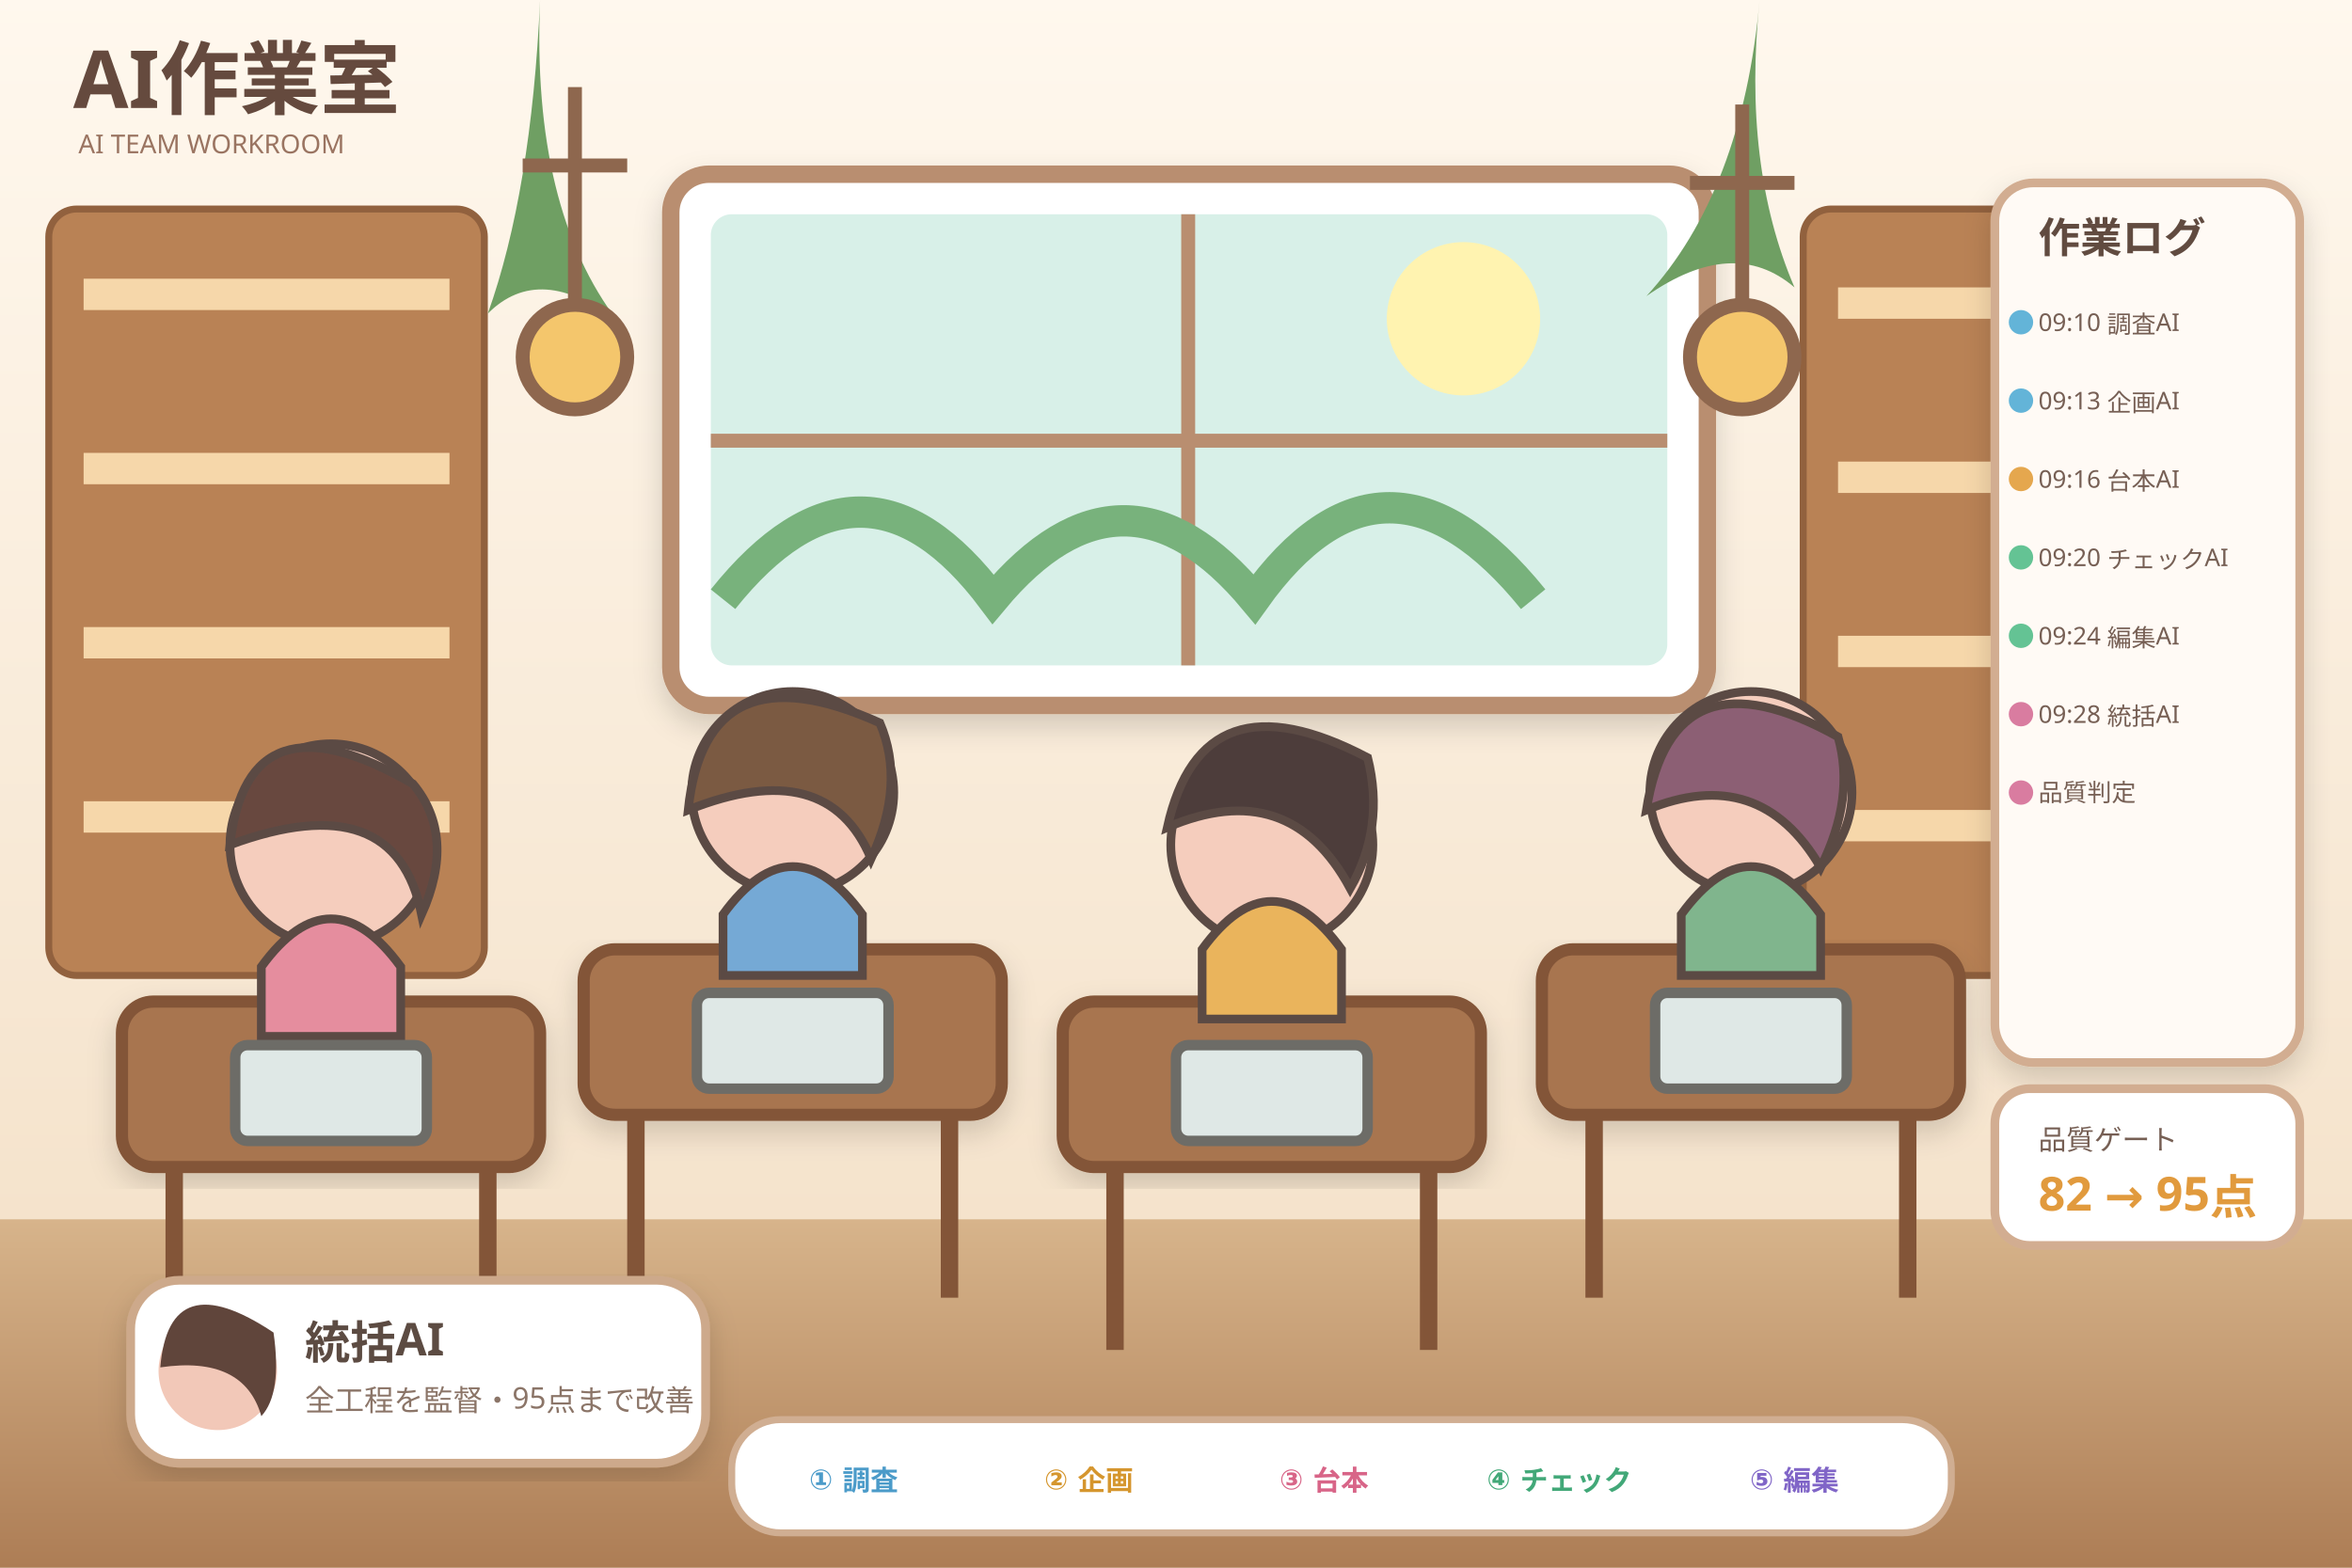
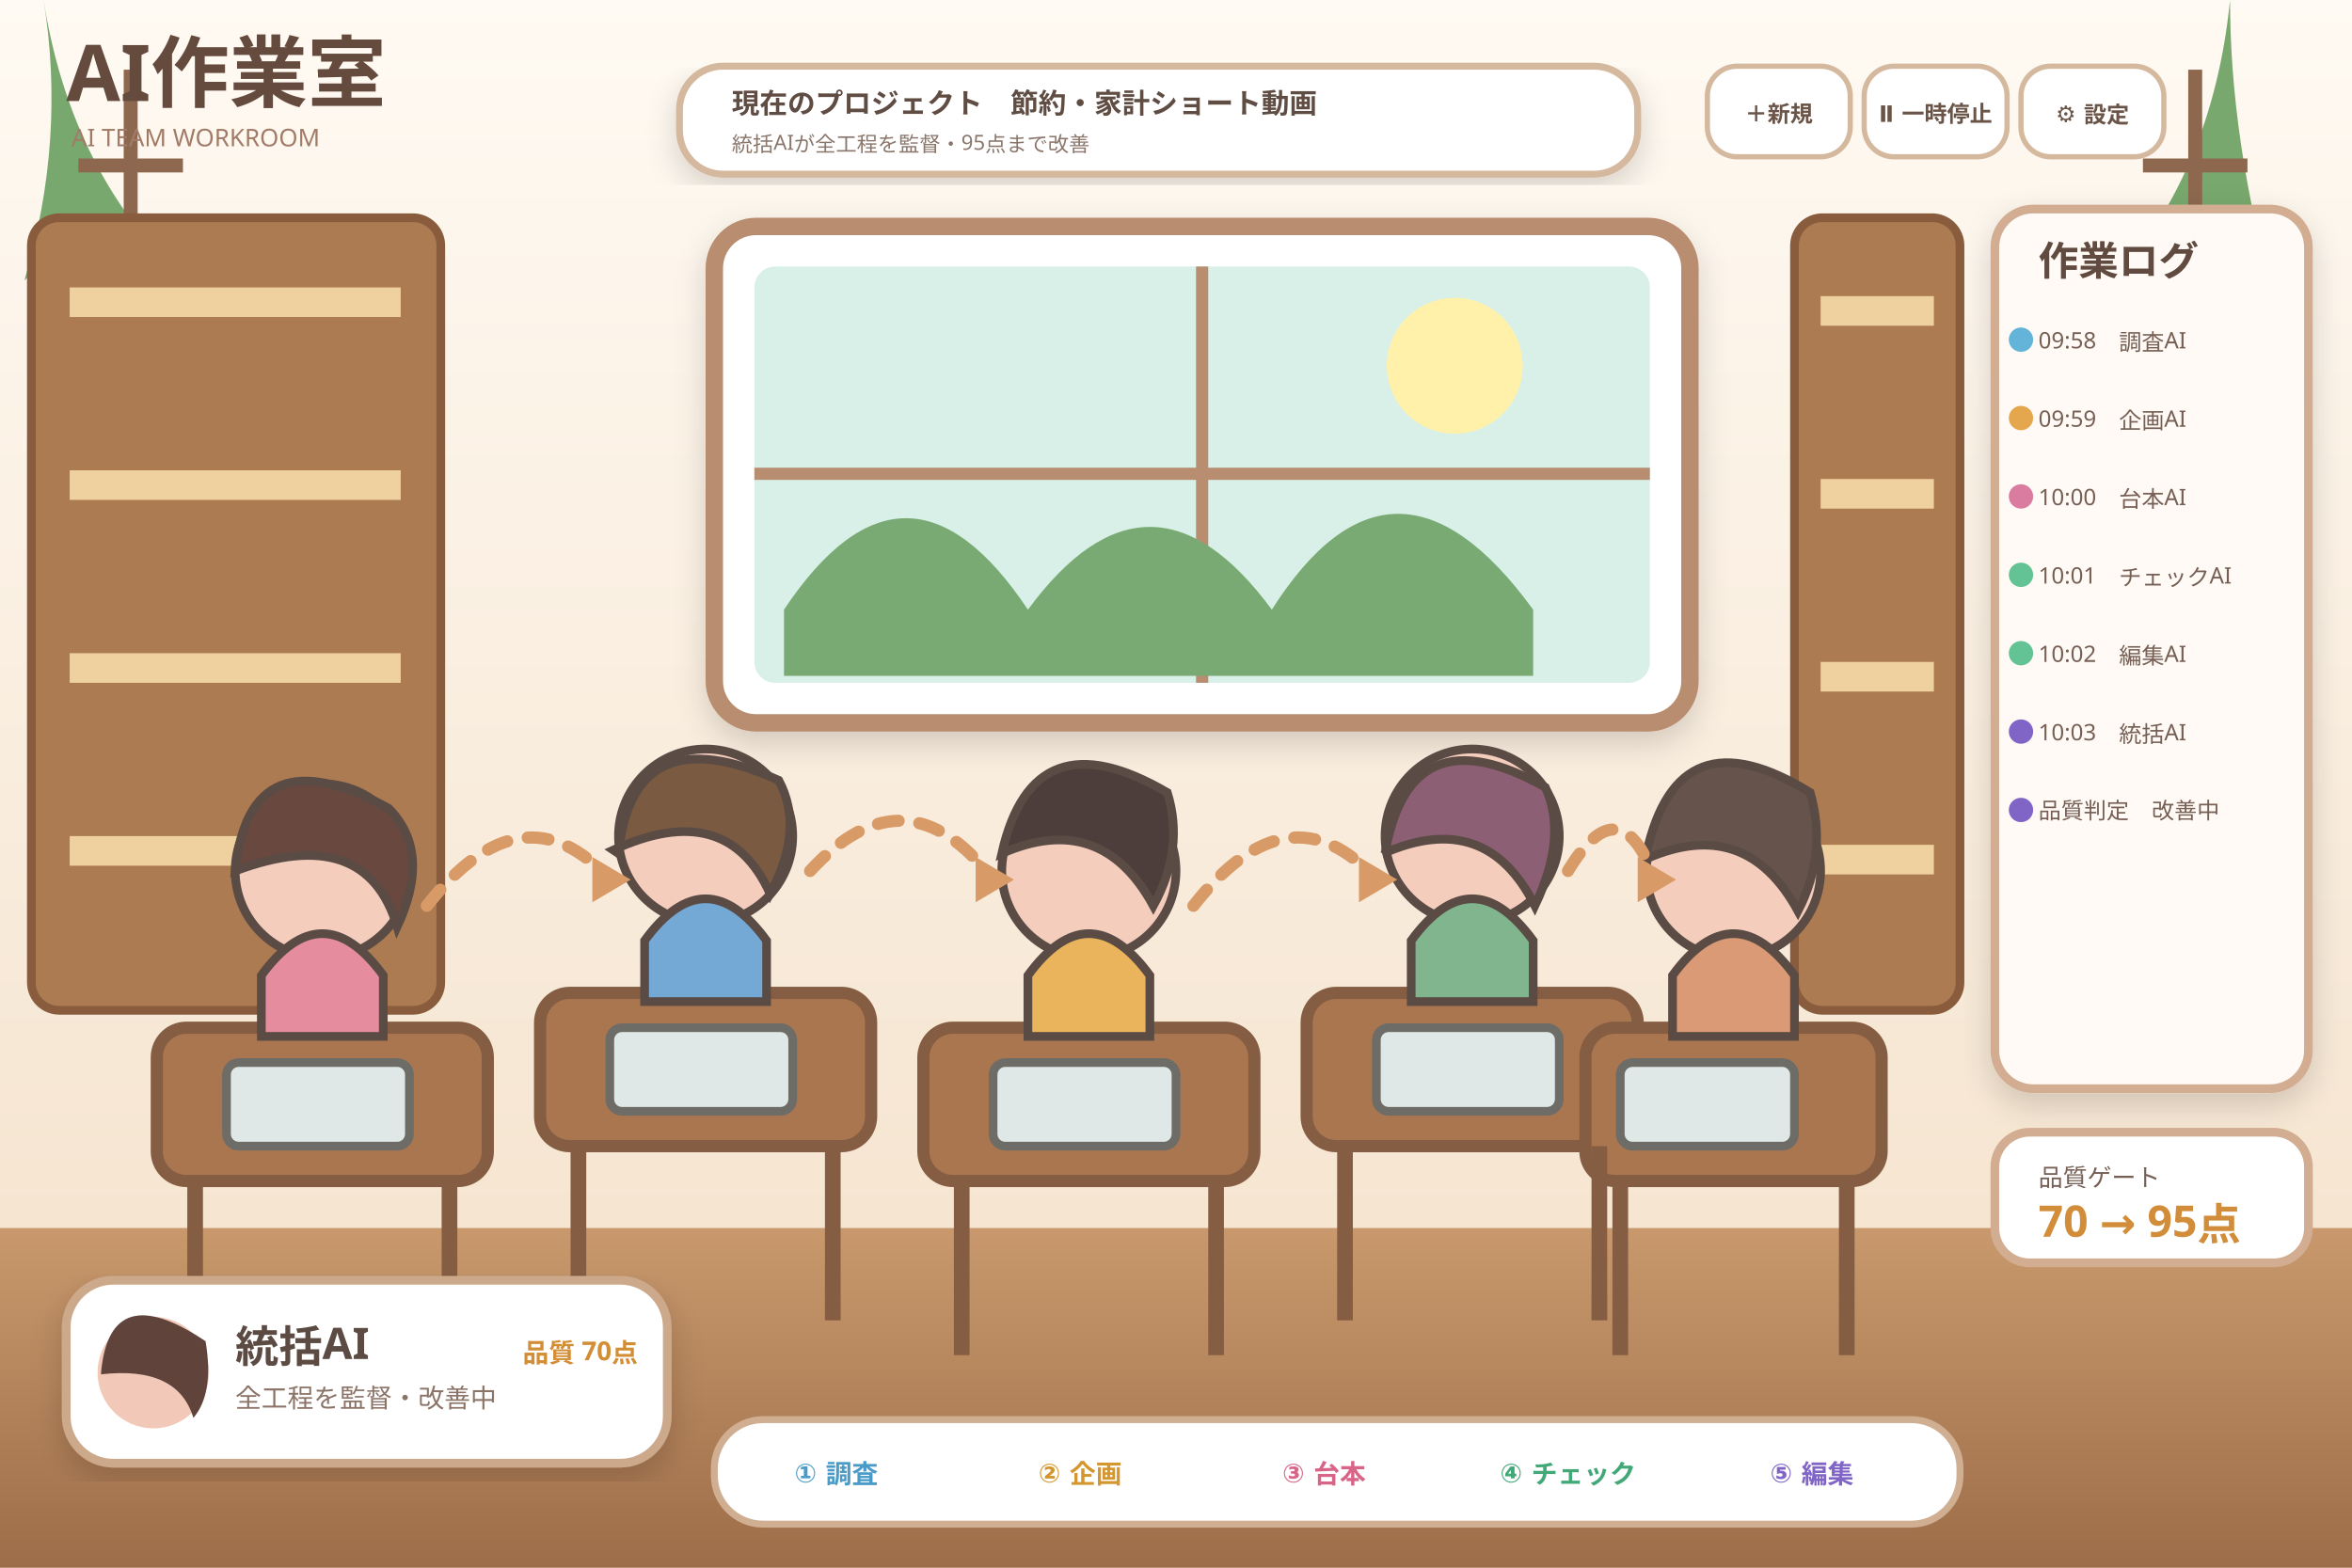
<svg xmlns="http://www.w3.org/2000/svg" viewBox="0 0 1350 900">
  <defs>
-     <linearGradient id="w" x2="0" y2="1">
-       <stop stop-color="#fff8ee" />
-       <stop offset="1" stop-color="#f2ddc2" />
+     <linearGradient id="bg" x2="0" y2="1">
+       <stop stop-color="#fffaf3" />
+       <stop offset="1" stop-color="#f3dfc7" />
    </linearGradient>
-     <linearGradient id="f" x2="0" y2="1">
-       <stop stop-color="#d7b48b" />
-       <stop offset="1" stop-color="#ad7d55" />
+     <linearGradient id="wood" x2="0" y2="1">
+       <stop stop-color="#c9996d" />
+       <stop offset="1" stop-color="#9d6d49" />
    </linearGradient>
-     <filter id="s">
-       <feDropShadow dx="0" dy="7" stdDeviation="8" flood-opacity=".16" />
+     <filter id="shadow">
+       <feDropShadow dx="0" dy="7" stdDeviation="9" flood-opacity=".16" />
    </filter>
  </defs>
-   <rect width="1350" height="900" fill="url(#w)" />
-   <rect y="700" width="1350" height="200" fill="url(#f)" />
-   <text x="42" y="62" font-family="sans-serif" font-size="46" font-weight="900" fill="#654a3e">AI作業室</text>
-   <text x="45" y="88" font-family="sans-serif" font-size="15" fill="#9a7461">AI TEAM WORKROOM</text>
-   <rect x="385" y="100" width="595" height="305" rx="22" fill="#fff" stroke="#b98e70" stroke-width="10" filter="url(#s)" />
-   <rect x="408" y="123" width="549" height="259" rx="12" fill="#d8f0e8" />
-   <path d="M682 123v259M408 253h549" stroke="#b98e70" stroke-width="8" />
-   <circle cx="840" cy="183" r="44" fill="#fff3b0" />
-   <path d="M415 344q80-100 155 0 75-90 150 0 75-105 160 0" fill="none" stroke="#78b27c" stroke-width="18" />
-   <g fill="#b98255" stroke="#91613e" stroke-width="4">
-     <rect x="28" y="120" width="250" height="440" rx="16" />
-     <rect x="1035" y="120" width="285" height="440" rx="16" />
+   <rect width="1350" height="900" fill="url(#bg)" />
+   <rect y="705" width="1350" height="195" fill="url(#wood)" />
+   <g fill="#78a86d">
+     <path d="M25 0q15 95 75 155-50-28-86 6Q38 80 25 0z" />
+     <path d="M1280 0q-10 100-70 165 55-35 95 5-25-90-25-170z" />
  </g>
-   <g fill="#f6d7aa">
-     <path d="M48 160h210v18H48zm0 100h210v18H48zm0 100h210v18H48zm0 100h210v18H48zM1055 165h245v18h-245zm0 100h245v18h-245zm0 100h245v18h-245zm0 100h245v18h-245z" />
+   <g stroke="#8d684f" stroke-width="8" fill="#f3c96f">
+     <path d="M75 40v145M45 95h60" />
+     <circle cx="75" cy="210" r="29" />
+     <path d="M1260 40v145M1230 95h60" />
+     <circle cx="1260" cy="210" r="29" />
  </g>
-   <g fill="#6f9f63">
-     <path d="M310 0q-5 120 45 185-45-35-75-5 25-70 30-180z" />
-     <path d="M1010 0q-10 110-65 170 50-35 85-5-30-70-20-165z" />
+   <text x="38" y="58" font-family="sans-serif" font-size="45" font-weight="900" fill="#654a3e">AI作業室</text>
+   <text x="41" y="84" font-family="sans-serif" font-size="14" fill="#a17b67">AI TEAM WORKROOM</text>
+   <rect x="390" y="38" width="550" height="62" rx="25" fill="#fff" stroke="#d5b99f" stroke-width="4" filter="url(#shadow)" />
+   <text x="420" y="65" font-family="sans-serif" font-size="16" font-weight="800" fill="#5f4c42">現在のプロジェクト　節約・家計ショート動画</text>
+   <text x="420" y="87" font-family="sans-serif" font-size="12" fill="#8a766b">統括AIが全工程を監督・95点まで改善</text>
+   <g font-family="sans-serif" font-size="13" font-weight="800">
+     <rect x="980" y="38" width="82" height="52" rx="17" fill="#fff" stroke="#d5b99f" stroke-width="3" />
+     <text x="1021" y="70" text-anchor="middle" fill="#6a5447">＋新規</text>
+     <rect x="1070" y="38" width="82" height="52" rx="17" fill="#fff" stroke="#d5b99f" stroke-width="3" />
+     <text x="1111" y="70" text-anchor="middle" fill="#6a5447">Ⅱ 一時停止</text>
+     <rect x="1160" y="38" width="82" height="52" rx="17" fill="#fff" stroke="#d5b99f" stroke-width="3" />
+     <text x="1201" y="70" text-anchor="middle" fill="#6a5447">⚙ 設定</text>
  </g>
-   <g stroke="#8e674e" stroke-width="8" fill="#f4c66c">
-     <path d="M330 50v130M300 95h60" />
-     <circle cx="330" cy="205" r="30" />
-     <path d="M1000 60v120M970 105h60" />
-     <circle cx="1000" cy="205" r="30" />
+   <rect x="410" y="130" width="560" height="285" rx="24" fill="#fff" stroke="#b98e70" stroke-width="10" filter="url(#shadow)" />
+   <rect x="433" y="153" width="514" height="239" rx="12" fill="#d8f0e8" />
+   <path d="M690 153v239M433 272h514" stroke="#b98e70" stroke-width="7" />
+   <circle cx="835" cy="210" r="39" fill="#fff1aa" />
+   <g fill="#79aa73">
+     <path d="M450 350q70-105 140 0 70-95 140 0 70-110 150 0v38H450z" />
  </g>
-   <g fill="#a8754f" stroke="#835538" stroke-width="7" filter="url(#s)">
-     <rect x="70" y="575" width="240" height="95" rx="18" />
-     <rect x="335" y="545" width="240" height="95" rx="18" />
-     <rect x="610" y="575" width="240" height="95" rx="18" />
-     <rect x="885" y="545" width="240" height="95" rx="18" />
+   <g fill="#ad7b52" stroke="#8a5c3e" stroke-width="5">
+     <rect x="18" y="125" width="235" height="455" rx="16" />
+     <rect x="1030" y="125" width="95" height="455" rx="16" />
  </g>
-   <g stroke="#835538" stroke-width="10">
-     <path d="M100 670v105M280 670v105M365 640v105M545 640v105M640 670v105M820 670v105M915 640v105M1095 640v105" />
+   <g fill="#efd09f">
+     <path d="M40 165h190v17H40zm0 105h190v17H40zm0 105h190v17H40zm0 105h190v17H40M1045 170h65v17h-65zm0 105h65v17h-65zm0 105h65v17h-65zm0 105h65v17h-65z" />
  </g>
-   <g stroke="#5b4a44" stroke-width="5">
-     <circle cx="190" cy="485" r="58" fill="#f5cdbd" />
-     <path d="M132 485q10-90 105-35 25 30 5 75-15-75-110-40z" fill="#68483f" />
-     <path d="M150 555q40-55 80 0v40h-80z" fill="#e58d9e" />
-     <circle cx="455" cy="455" r="58" fill="#f5cdbd" />
-     <path d="M395 465q10-95 110-50 15 35-5 78-25-60-105-28z" fill="#7b5a42" />
-     <path d="M415 525q40-55 80 0v35h-80z" fill="#75a9d5" />
-     <circle cx="730" cy="485" r="58" fill="#f5cdbd" />
-     <path d="M670 475q20-90 115-40 10 40-10 75-35-65-105-35z" fill="#4d3d3b" />
-     <path d="M690 545q40-55 80 0v40h-80z" fill="#eab45c" />
-     <circle cx="1005" cy="455" r="58" fill="#f5cdbd" />
-     <path d="M945 465q15-95 110-42 10 35-10 75-35-60-100-33z" fill="#8c5f74" />
-     <path d="M965 525q40-55 80 0v35h-80z" fill="#80b58d" />
+   <g stroke="#855d43" stroke-width="7" fill="#aa7650">
+     <rect x="90" y="590" width="190" height="88" rx="17" />
+     <rect x="310" y="570" width="190" height="88" rx="17" />
+     <rect x="530" y="590" width="190" height="88" rx="17" />
+     <rect x="750" y="570" width="190" height="88" rx="17" />
+     <rect x="910" y="590" width="170" height="88" rx="17" />
  </g>
-   <g fill="#dfe8e6" stroke="#6d6c67" stroke-width="6">
-     <rect x="135" y="600" width="110" height="55" rx="7" />
-     <rect x="400" y="570" width="110" height="55" rx="7" />
-     <rect x="675" y="600" width="110" height="55" rx="7" />
-     <rect x="950" y="570" width="110" height="55" rx="7" />
+   <g stroke="#855d43" stroke-width="9">
+     <path d="M112 678v100M258 678v100M332 658v100M478 658v100M552 678v100M698 678v100M772 658v100M918 658v100M930 678v100M1060 678v100" />
  </g>
-   <g filter="url(#s)">
-     <rect x="75" y="735" width="330" height="105" rx="28" fill="#fff" stroke="#cda98b" stroke-width="5" />
-     <circle cx="125" cy="787" r="34" fill="#f2c8b8" />
-     <path d="M92 785q5-60 65-20 5 35-7 48-10-35-58-28z" fill="#60443b" />
-     <text x="175" y="780" font-family="sans-serif" font-size="26" font-weight="800" fill="#5c4b42">統括AI</text>
-     <text x="175" y="810" font-family="sans-serif" font-size="17" fill="#8b7467">全工程を監督・95点まで改善</text>
+   <g stroke="#5a4b45" stroke-width="5">
+     <circle cx="185" cy="500" r="50" fill="#f4cdbd" />
+     <path d="M135 500q8-80 88-36 25 25 5 68-18-60-93-32z" fill="#68483f" />
+     <path d="M150 560q35-48 70 0v35h-70z" fill="#e58d9e" />
+     <circle cx="405" cy="480" r="50" fill="#f4cdbd" />
+     <path d="M355 490q8-80 92-42 15 28-5 65-25-55-90-25z" fill="#7b5a42" />
+     <path d="M370 540q35-48 70 0v35h-70z" fill="#75a9d5" />
+     <circle cx="625" cy="500" r="50" fill="#f4cdbd" />
+     <path d="M575 490q18-80 95-35 10 32-8 65-30-55-87-30z" fill="#4d3d3b" />
+     <path d="M590 560q35-48 70 0v35h-70z" fill="#eab45c" />
+     <circle cx="845" cy="480" r="50" fill="#f4cdbd" />
+     <path d="M795 490q14-82 92-38 13 28-6 68-28-56-87-30z" fill="#8c5f74" />
+     <path d="M810 540q35-48 70 0v35h-70z" fill="#80b58d" />
+     <circle cx="995" cy="500" r="50" fill="#f4cdbd" />
+     <path d="M945 490q18-82 94-35 10 35-7 68-30-55-87-30z" fill="#66544c" />
+     <path d="M960 560q35-48 70 0v35h-70z" fill="#d99a75" />
  </g>
-   <rect x="1145" y="105" width="175" height="505" rx="22" fill="#fffaf5" stroke="#d2ad91" stroke-width="5" filter="url(#s)" />
-   <text x="1170" y="145" font-family="sans-serif" font-size="24" font-weight="800" fill="#614b40">作業ログ</text>
-   <g font-family="sans-serif" font-size="14" fill="#765f54">
-     <text x="1170" y="190">09:10 調査AI</text>
-     <text x="1170" y="235">09:13 企画AI</text>
-     <text x="1170" y="280">09:16 台本AI</text>
-     <text x="1170" y="325">09:20 チェックAI</text>
-     <text x="1170" y="370">09:24 編集AI</text>
-     <text x="1170" y="415">09:28 統括AI</text>
-     <text x="1170" y="460">品質判定</text>
+   <g fill="#dfe8e6" stroke="#6d6c67" stroke-width="5">
+     <rect x="130" y="610" width="105" height="48" rx="7" />
+     <rect x="350" y="590" width="105" height="48" rx="7" />
+     <rect x="570" y="610" width="105" height="48" rx="7" />
+     <rect x="790" y="590" width="105" height="48" rx="7" />
+     <rect x="930" y="610" width="100" height="48" rx="7" />
+   </g>
+   <g fill="none" stroke="#d89b67" stroke-width="7" stroke-linecap="round" stroke-dasharray="12 12">
+     <path d="M245 520Q300 450 350 505" />
+     <path d="M465 500Q520 440 570 505" />
+     <path d="M685 520Q740 450 790 505" />
+     <path d="M900 500Q930 450 950 505" />
+   </g>
+   <g fill="#d89b67">
+     <path d="M340 492l22 13-22 13z" />
+     <path d="M560 492l22 13-22 13z" />
+     <path d="M780 492l22 13-22 13z" />
+     <path d="M940 492l22 13-22 13z" />
+   </g>
+   <rect x="38" y="735" width="345" height="105" rx="27" fill="#fff" stroke="#cda98b" stroke-width="5" filter="url(#shadow)" />
+   <circle cx="88" cy="788" r="32" fill="#f2c8b8" />
+   <path d="M58 788q5-55 60-18 5 30-7 44-9-30-53-25z" fill="#60443b" />
+   <text x="135" y="782" font-family="sans-serif" font-size="25" font-weight="800" fill="#5c4b42">統括AI</text>
+   <text x="135" y="808" font-family="sans-serif" font-size="15" fill="#8b7467">全工程を監督・改善中</text>
+   <text x="300" y="782" font-family="sans-serif" font-size="15" font-weight="800" fill="#d28d35">品質 70点</text>
+   <rect x="1145" y="120" width="180" height="505" rx="22" fill="#fffaf5" stroke="#d2ad91" stroke-width="5" filter="url(#shadow)" />
+   <text x="1170" y="158" font-family="sans-serif" font-size="23" font-weight="800" fill="#614b40">作業ログ</text>
+   <g font-family="sans-serif" font-size="13" fill="#765f54">
+     <text x="1170" y="200">09:58　調査AI</text>
+     <text x="1170" y="245">09:59　企画AI</text>
+     <text x="1170" y="290">10:00　台本AI</text>
+     <text x="1170" y="335">10:01　チェックAI</text>
+     <text x="1170" y="380">10:02　編集AI</text>
+     <text x="1170" y="425">10:03　統括AI</text>
+     <text x="1170" y="470">品質判定　改善中</text>
  </g>
  <g fill="#63b4d8">
-     <circle cx="1160" cy="185" r="7" />
-     <circle cx="1160" cy="230" r="7" />
+     <circle cx="1160" cy="195" r="7" />
  </g>
  <g fill="#e5a74e">
-     <circle cx="1160" cy="275" r="7" />
+     <circle cx="1160" cy="240" r="7" />
+   </g>
+   <g fill="#d97ca0">
+     <circle cx="1160" cy="285" r="7" />
  </g>
  <g fill="#64c394">
-     <circle cx="1160" cy="320" r="7" />
-     <circle cx="1160" cy="365" r="7" />
+     <circle cx="1160" cy="330" r="7" />
+     <circle cx="1160" cy="375" r="7" />
  </g>
-   <g fill="#d97ca0">
-     <circle cx="1160" cy="410" r="7" />
-     <circle cx="1160" cy="455" r="7" />
+   <g fill="#8065c7">
+     <circle cx="1160" cy="420" r="7" />
+     <circle cx="1160" cy="465" r="7" />
  </g>
-   <rect x="420" y="815" width="700" height="65" rx="28" fill="#fff" stroke="#d0ae92" stroke-width="4" />
-   <g font-family="sans-serif" font-size="16" font-weight="800" text-anchor="middle">
-     <text x="490" y="855" fill="#4b9bc9">① 調査</text>
-     <text x="625" y="855" fill="#d5962e">② 企画</text>
-     <text x="760" y="855" fill="#d86588">③ 台本</text>
-     <text x="895" y="855" fill="#42a878">④ チェック</text>
-     <text x="1030" y="855" fill="#8065c7">⑤ 編集</text>
+   <rect x="410" y="815" width="715" height="60" rx="28" fill="#fff" stroke="#d0ae92" stroke-width="4" />
+   <g font-family="sans-serif" font-size="15" font-weight="800" text-anchor="middle">
+     <text x="480" y="851" fill="#4b9bc9">① 調査</text>
+     <text x="620" y="851" fill="#d5962e">② 企画</text>
+     <text x="760" y="851" fill="#d86588">③ 台本</text>
+     <text x="900" y="851" fill="#42a878">④ チェック</text>
+     <text x="1040" y="851" fill="#8065c7">⑤ 編集</text>
  </g>
-   <rect x="1145" y="625" width="175" height="90" rx="20" fill="#fff" stroke="#d2ad91" stroke-width="5" />
-   <text x="1170" y="660" font-family="sans-serif" font-size="16" fill="#765f54">品質ゲート</text>
-   <text x="1170" y="695" font-family="sans-serif" font-size="27" font-weight="800" fill="#e19a3d">82 → 95点</text>
+   <rect x="1145" y="650" width="180" height="75" rx="20" fill="#fff" stroke="#d2ad91" stroke-width="5" />
+   <text x="1170" y="681" font-family="sans-serif" font-size="14" fill="#765f54">品質ゲート</text>
+   <text x="1170" y="710" font-family="sans-serif" font-size="25" font-weight="800" fill="#d18d39">70 → 95点</text>
</svg>
